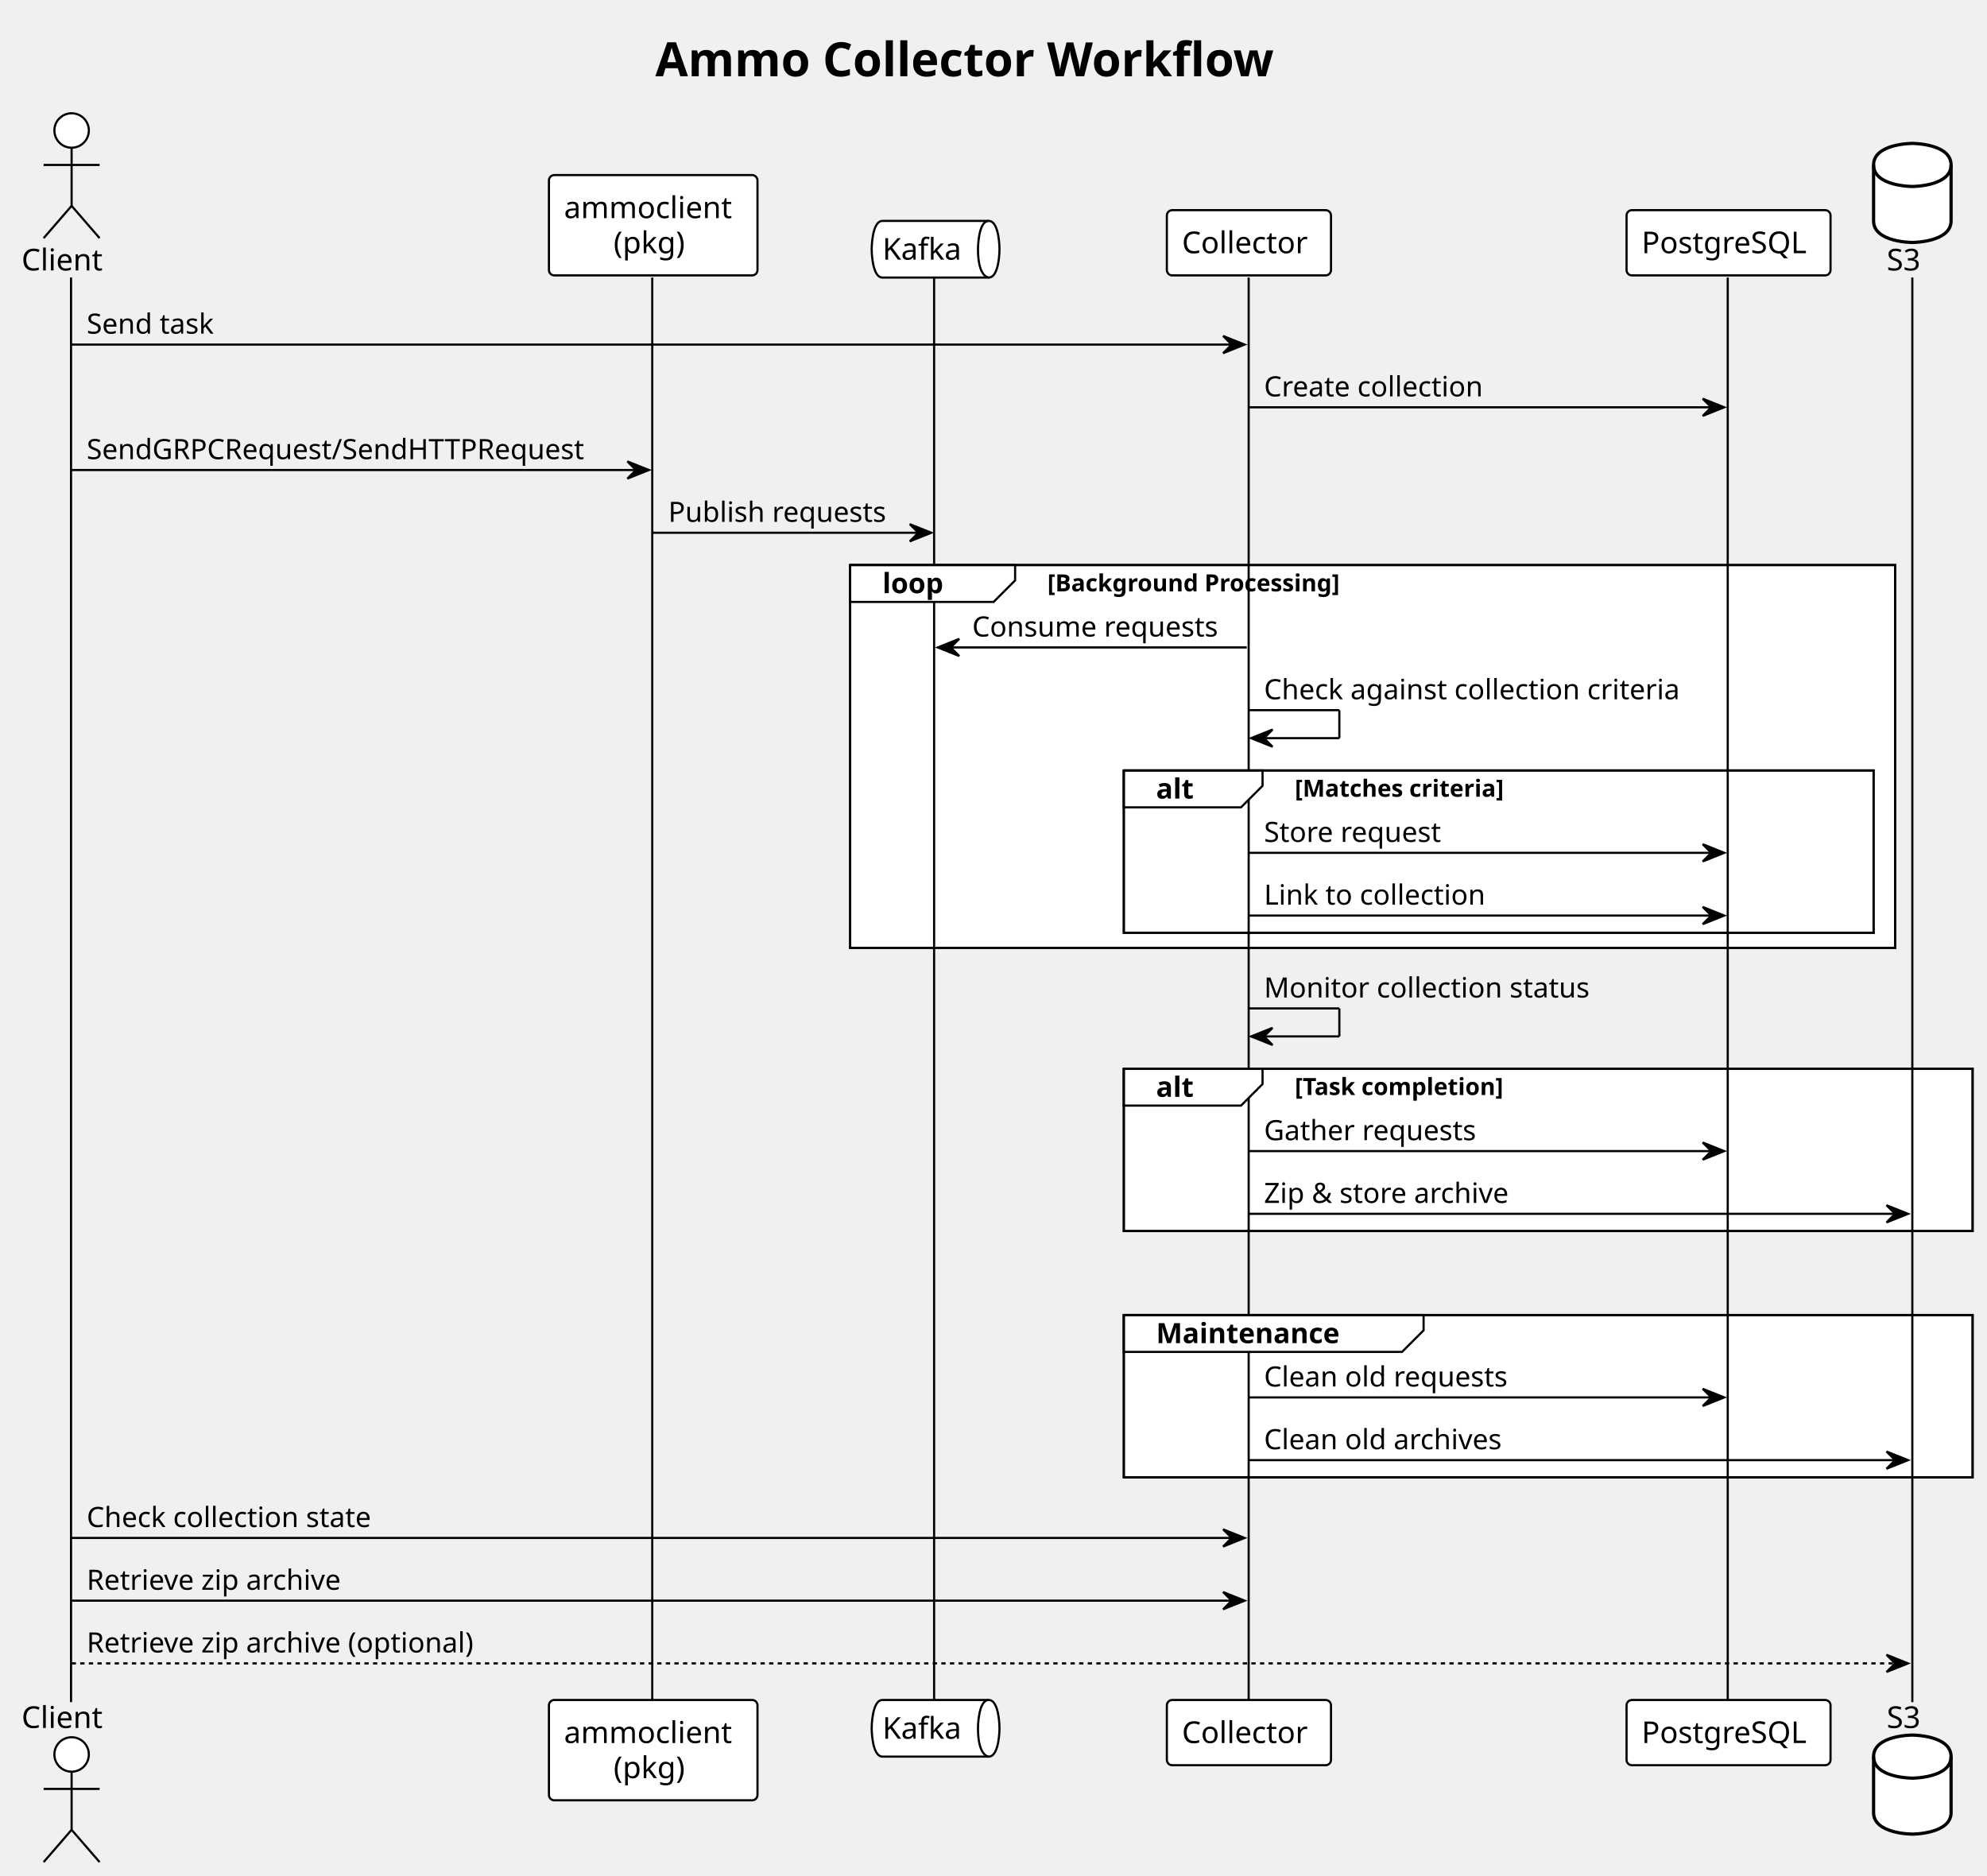
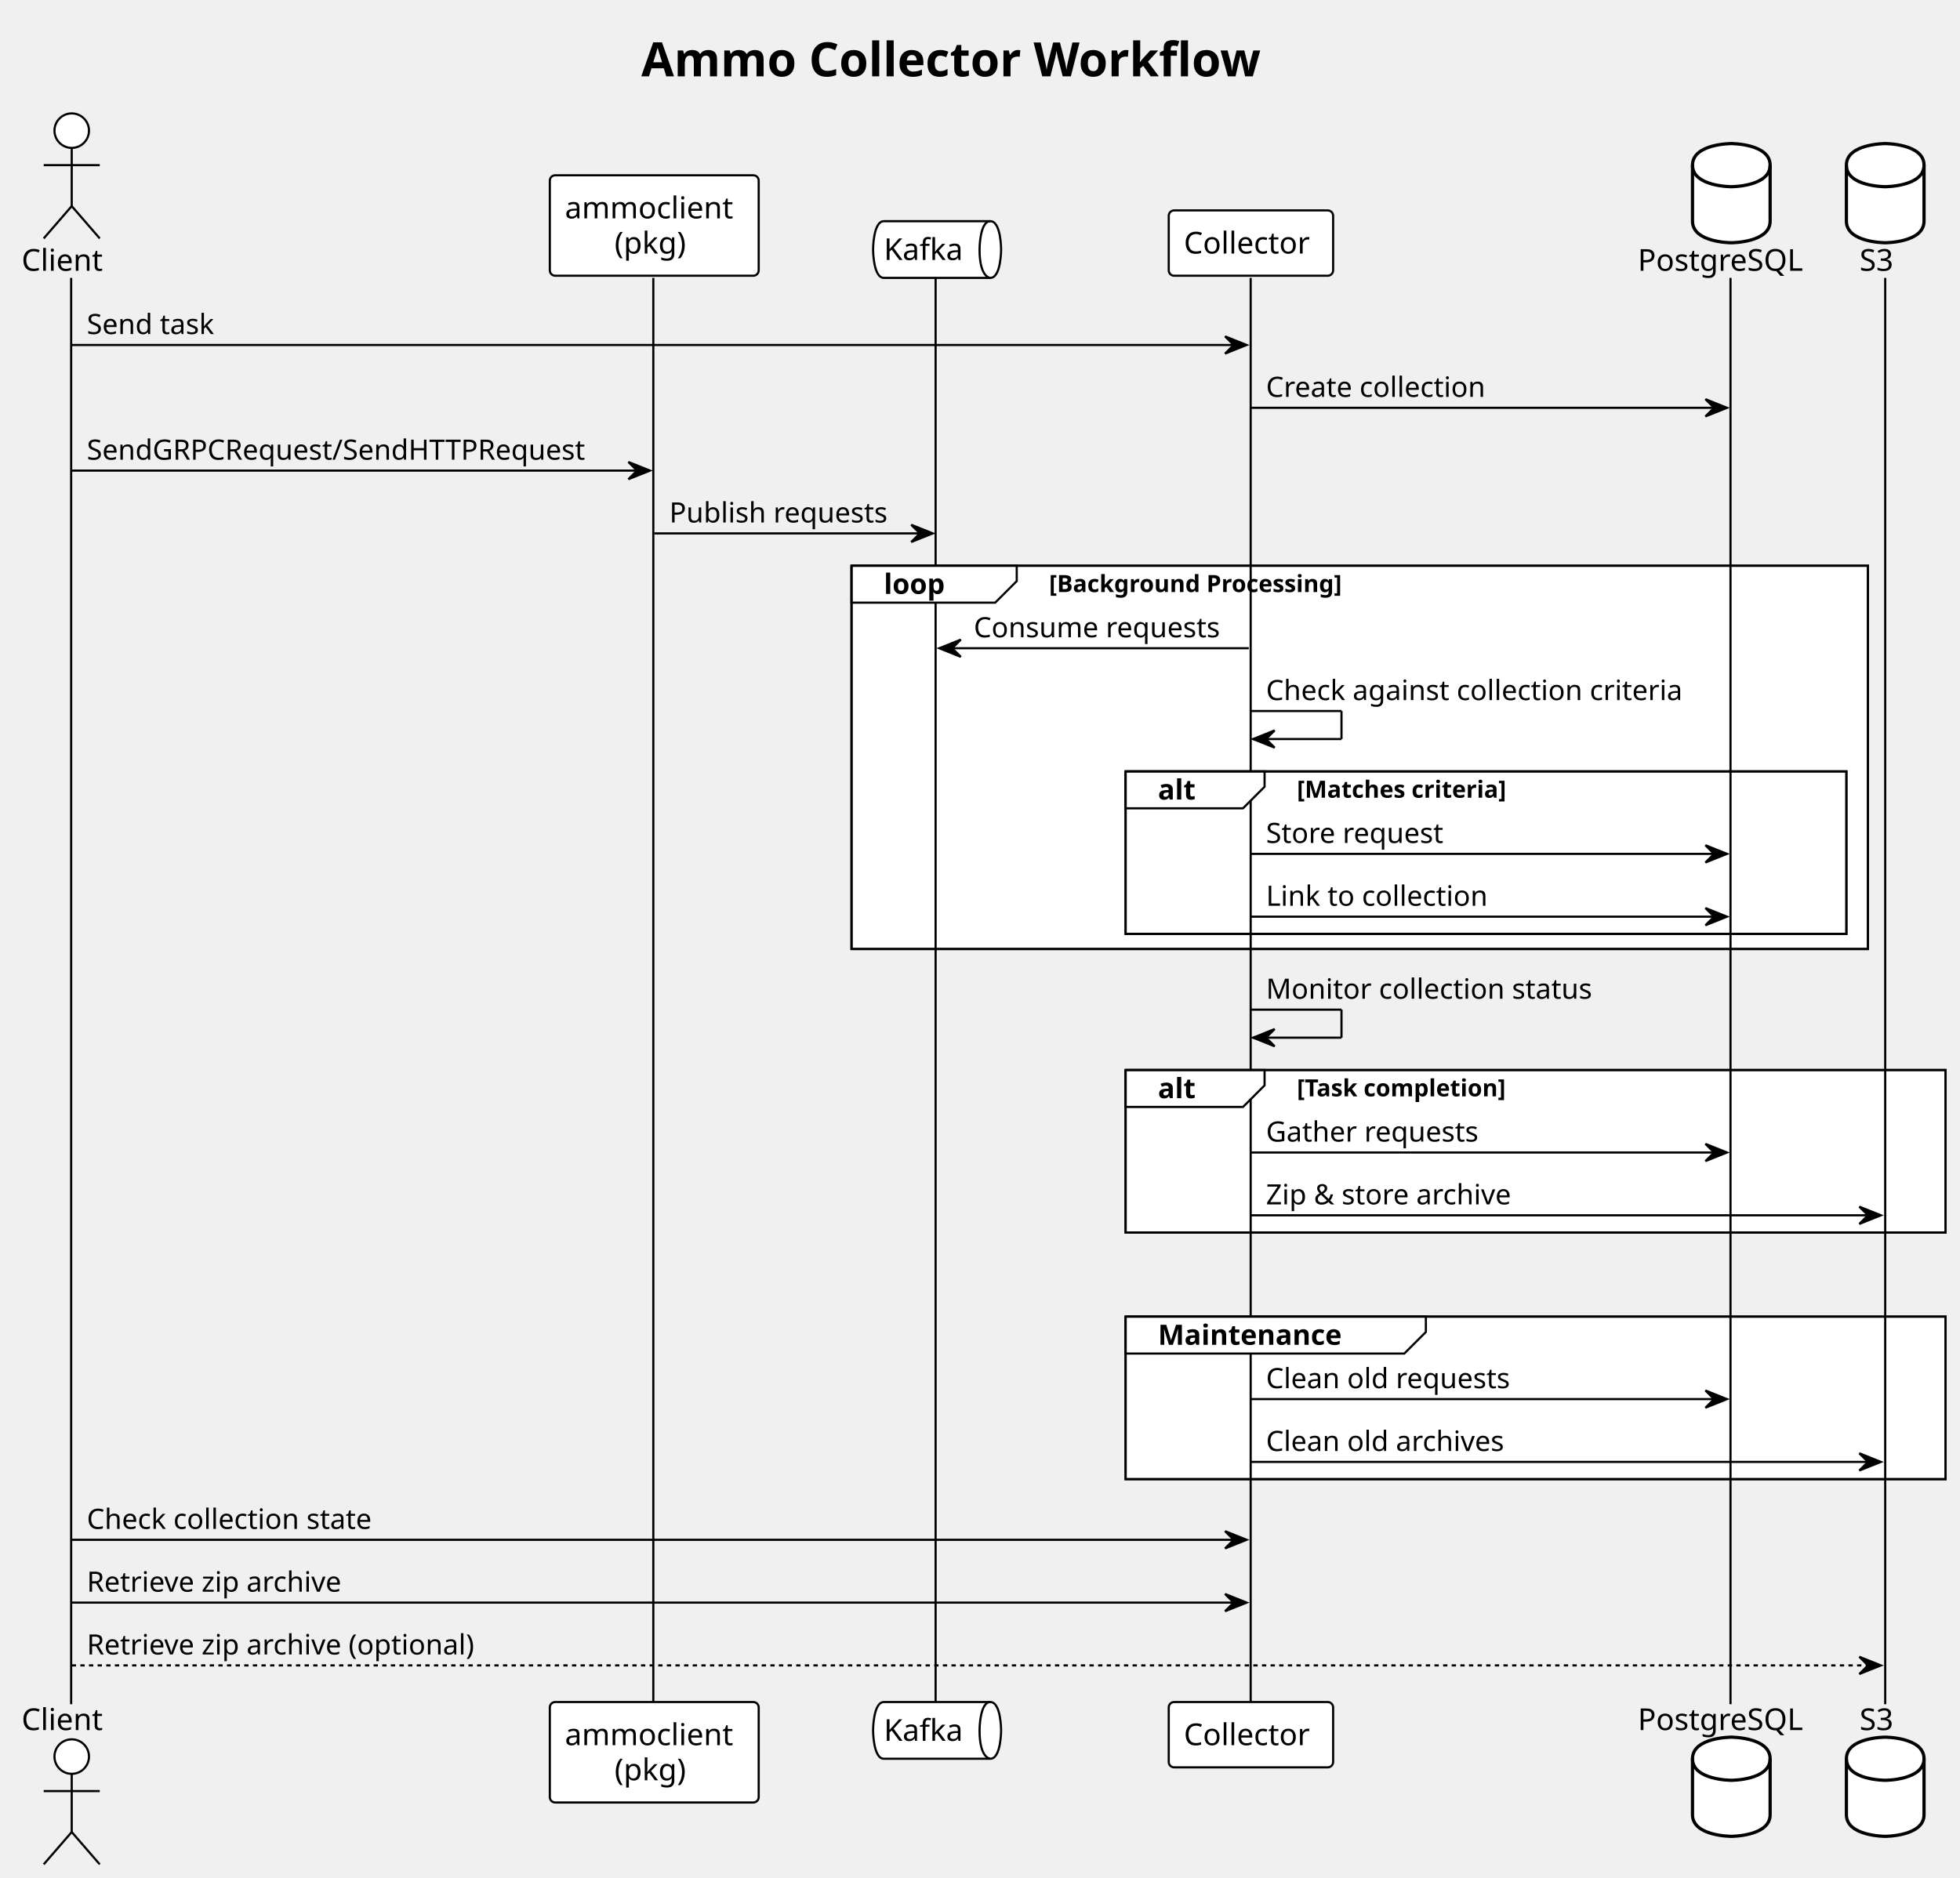
- <svg xmlns="http://www.w3.org/2000/svg" contentStyleType="text/css" height="871px" preserveAspectRatio="none" style="width:923px;height:871px;background:#FFFFFF;" version="1.1" viewBox="0 0 923 871" width="923px" zoomAndPan="magnify">
+ <svg xmlns="http://www.w3.org/2000/svg" contentStyleType="text/css" height="871px" preserveAspectRatio="none" style="width:909px;height:871px;background:#FFFFFF;" version="1.1" viewBox="0 0 909 871" width="909px" zoomAndPan="magnify">
  <defs />
  <g>
-     <text fill="#000000" font-family="Verdana" font-size="22" font-weight="bold" lengthAdjust="spacing" textLength="321.503" x="304.406" y="35.421">Ammo Collector Workflow</text>
-     <rect fill="#FFFFFF" height="177.797" style="stroke:#000000;stroke-width:1.0;" width="485.402" x="394.914" y="262.438" />
-     <rect fill="#FFFFFF" height="75.398" style="stroke:#000000;stroke-width:1.0;" width="348.284" x="522.032" y="357.836" />
-     <rect fill="#FFFFFF" height="75.398" style="stroke:#000000;stroke-width:1.0;" width="394.284" x="522.032" y="496.367" />
-     <rect fill="#FFFFFF" height="75.398" style="stroke:#000000;stroke-width:1.0;" width="394.284" x="522.032" y="610.766" />
+     <text fill="#000000" font-family="Verdana" font-size="22" font-weight="bold" lengthAdjust="spacing" textLength="321.503" x="297.406" y="35.421">Ammo Collector Workflow</text>
+     <rect fill="#FFFFFF" height="177.797" style="stroke:#000000;stroke-width:1.0;" width="471.402" x="394.914" y="262.438" />
+     <rect fill="#FFFFFF" height="75.398" style="stroke:#000000;stroke-width:1.0;" width="334.284" x="522.032" y="357.836" />
+     <rect fill="#FFFFFF" height="75.398" style="stroke:#000000;stroke-width:1.0;" width="380.284" x="522.032" y="496.367" />
+     <rect fill="#FFFFFF" height="75.398" style="stroke:#000000;stroke-width:1.0;" width="380.284" x="522.032" y="610.766" />
    <line style="stroke:#000000;stroke-width:1.0;" x1="33" x2="33" y1="128.906" y2="790.562" />
    <line style="stroke:#000000;stroke-width:1.0;" x1="302.991" x2="302.991" y1="128.906" y2="790.562" />
    <line style="stroke:#000000;stroke-width:1.0;" x1="433.914" x2="433.914" y1="128.906" y2="790.562" />
    <line style="stroke:#000000;stroke-width:1.0;" x1="580.032" x2="580.032" y1="128.906" y2="790.562" />
    <line style="stroke:#000000;stroke-width:1.0;" x1="802.563" x2="802.563" y1="128.906" y2="790.562" />
-     <line style="stroke:#000000;stroke-width:1.0;" x1="888.316" x2="888.316" y1="128.906" y2="790.562" />
+     <line style="stroke:#000000;stroke-width:1.0;" x1="874.316" x2="874.316" y1="128.906" y2="790.562" />
    <text fill="#000000" font-family="Verdana" font-size="14" lengthAdjust="spacing" textLength="40.53" x="10" y="125.605">Client</text>
    <ellipse cx="33.265" cy="60.609" fill="#FFFFFF" rx="8" ry="8" style="stroke:#000000;stroke-width:1.0;" />
    <path d="M33.265,68.609 L33.265,95.609 M20.265,76.609 L46.265,76.609 M33.265,95.609 L20.265,110.609 M33.265,95.609 L46.265,110.609 " fill="none" style="stroke:#000000;stroke-width:1.0;" />
    <text fill="#000000" font-family="Verdana" font-size="14" lengthAdjust="spacing" textLength="40.53" x="10" y="802.558">Client</text>
    <ellipse cx="33.265" cy="814.859" fill="#FFFFFF" rx="8" ry="8" style="stroke:#000000;stroke-width:1.0;" />
    <path d="M33.265,822.859 L33.265,849.859 M20.265,830.859 L46.265,830.859 M33.265,849.859 L20.265,864.859 M33.265,849.859 L46.265,864.859 " fill="none" style="stroke:#000000;stroke-width:1.0;" />
    <rect fill="#FFFFFF" height="46.594" rx="2.5" ry="2.5" style="stroke:#000000;stroke-width:1.0;" width="96.872" x="254.991" y="81.312" />
    <text fill="#000000" font-family="Verdana" font-size="14" lengthAdjust="spacing" textLength="82.872" x="261.991" y="101.308">ammoclient</text>
    <text fill="#000000" font-family="Verdana" font-size="14" lengthAdjust="spacing" textLength="36.805" x="285.025" y="117.605">(pkg)</text>
    <rect fill="#FFFFFF" height="46.594" rx="2.5" ry="2.5" style="stroke:#000000;stroke-width:1.0;" width="96.872" x="254.991" y="789.562" />
    <text fill="#000000" font-family="Verdana" font-size="14" lengthAdjust="spacing" textLength="82.872" x="261.991" y="809.558">ammoclient</text>
    <text fill="#000000" font-family="Verdana" font-size="14" lengthAdjust="spacing" textLength="36.805" x="285.025" y="825.855">(pkg)</text>
    <path d="M409.914,102.609 L459.289,102.609 C464.289,102.609 464.289,115.758 464.289,115.758 C464.289,115.758 464.289,128.906 459.289,128.906 L409.914,128.906 C404.914,128.906 404.914,115.758 404.914,115.758 C404.914,115.758 404.914,102.609 409.914,102.609 " fill="#FFFFFF" style="stroke:#000000;stroke-width:1.0;" />
    <path d="M459.289,102.609 C454.289,102.609 454.289,115.758 454.289,115.758 C454.289,128.906 459.289,128.906 459.289,128.906 " fill="none" style="stroke:#000000;stroke-width:1.0;" />
    <text fill="#000000" font-family="Verdana" font-size="14" lengthAdjust="spacing" textLength="39.375" x="409.914" y="120.605">Kafka</text>
    <path d="M409.914,789.562 L459.289,789.562 C464.289,789.562 464.289,802.711 464.289,802.711 C464.289,802.711 464.289,815.859 459.289,815.859 L409.914,815.859 C404.914,815.859 404.914,802.711 404.914,802.711 C404.914,802.711 404.914,789.562 409.914,789.562 " fill="#FFFFFF" style="stroke:#000000;stroke-width:1.0;" />
    <path d="M459.289,789.562 C454.289,789.562 454.289,802.711 454.289,802.711 C454.289,815.859 459.289,815.859 459.289,815.859 " fill="none" style="stroke:#000000;stroke-width:1.0;" />
    <text fill="#000000" font-family="Verdana" font-size="14" lengthAdjust="spacing" textLength="39.375" x="409.914" y="807.558">Kafka</text>
    <rect fill="#FFFFFF" height="30.297" rx="2.5" ry="2.5" style="stroke:#000000;stroke-width:1.0;" width="76.241" x="542.032" y="97.609" />
    <text fill="#000000" font-family="Verdana" font-size="14" lengthAdjust="spacing" textLength="62.241" x="549.032" y="117.605">Collector</text>
    <rect fill="#FFFFFF" height="30.297" rx="2.5" ry="2.5" style="stroke:#000000;stroke-width:1.0;" width="76.241" x="542.032" y="789.562" />
    <text fill="#000000" font-family="Verdana" font-size="14" lengthAdjust="spacing" textLength="62.241" x="549.032" y="809.558">Collector</text>
-     <rect fill="#FFFFFF" height="30.297" rx="2.5" ry="2.5" style="stroke:#000000;stroke-width:1.0;" width="94.753" x="755.563" y="97.609" />
-     <text fill="#000000" font-family="Verdana" font-size="14" lengthAdjust="spacing" textLength="80.753" x="762.563" y="117.605">PostgreSQL</text>
-     <rect fill="#FFFFFF" height="30.297" rx="2.5" ry="2.5" style="stroke:#000000;stroke-width:1.0;" width="94.753" x="755.563" y="789.562" />
-     <text fill="#000000" font-family="Verdana" font-size="14" lengthAdjust="spacing" textLength="80.753" x="762.563" y="809.558">PostgreSQL</text>
-     <text fill="#000000" font-family="Verdana" font-size="14" lengthAdjust="spacing" textLength="17.794" x="876.419" y="125.605">S3</text>
-     <path d="M870.316,76.609 C870.316,66.609 888.316,66.609 888.316,66.609 C888.316,66.609 906.316,66.609 906.316,76.609 L906.316,102.609 C906.316,112.609 888.316,112.609 888.316,112.609 C888.316,112.609 870.316,112.609 870.316,102.609 L870.316,76.609 " fill="#FFFFFF" style="stroke:#000000;stroke-width:1.5;" />
-     <path d="M870.316,76.609 C870.316,86.609 888.316,86.609 888.316,86.609 C888.316,86.609 906.316,86.609 906.316,76.609 " fill="none" style="stroke:#000000;stroke-width:1.5;" />
-     <text fill="#000000" font-family="Verdana" font-size="14" lengthAdjust="spacing" textLength="17.794" x="876.419" y="802.558">S3</text>
-     <path d="M870.316,815.859 C870.316,805.859 888.316,805.859 888.316,805.859 C888.316,805.859 906.316,805.859 906.316,815.859 L906.316,841.859 C906.316,851.859 888.316,851.859 888.316,851.859 C888.316,851.859 870.316,851.859 870.316,841.859 L870.316,815.859 " fill="#FFFFFF" style="stroke:#000000;stroke-width:1.5;" />
-     <path d="M870.316,815.859 C870.316,825.859 888.316,825.859 888.316,825.859 C888.316,825.859 906.316,825.859 906.316,815.859 " fill="none" style="stroke:#000000;stroke-width:1.5;" />
+     <text fill="#000000" font-family="Verdana" font-size="14" lengthAdjust="spacing" textLength="80.753" x="759.563" y="125.605">PostgreSQL</text>
+     <path d="M784.939,76.609 C784.939,66.609 802.939,66.609 802.939,66.609 C802.939,66.609 820.939,66.609 820.939,76.609 L820.939,102.609 C820.939,112.609 802.939,112.609 802.939,112.609 C802.939,112.609 784.939,112.609 784.939,102.609 L784.939,76.609 " fill="#FFFFFF" style="stroke:#000000;stroke-width:1.5;" />
+     <path d="M784.939,76.609 C784.939,86.609 802.939,86.609 802.939,86.609 C802.939,86.609 820.939,86.609 820.939,76.609 " fill="none" style="stroke:#000000;stroke-width:1.5;" />
+     <text fill="#000000" font-family="Verdana" font-size="14" lengthAdjust="spacing" textLength="80.753" x="759.563" y="802.558">PostgreSQL</text>
+     <path d="M784.939,815.859 C784.939,805.859 802.939,805.859 802.939,805.859 C802.939,805.859 820.939,805.859 820.939,815.859 L820.939,841.859 C820.939,851.859 802.939,851.859 802.939,851.859 C802.939,851.859 784.939,851.859 784.939,841.859 L784.939,815.859 " fill="#FFFFFF" style="stroke:#000000;stroke-width:1.5;" />
+     <path d="M784.939,815.859 C784.939,825.859 802.939,825.859 802.939,825.859 C802.939,825.859 820.939,825.859 820.939,815.859 " fill="none" style="stroke:#000000;stroke-width:1.5;" />
+     <text fill="#000000" font-family="Verdana" font-size="14" lengthAdjust="spacing" textLength="17.794" x="862.419" y="125.605">S3</text>
+     <path d="M856.316,76.609 C856.316,66.609 874.316,66.609 874.316,66.609 C874.316,66.609 892.316,66.609 892.316,76.609 L892.316,102.609 C892.316,112.609 874.316,112.609 874.316,112.609 C874.316,112.609 856.316,112.609 856.316,102.609 L856.316,76.609 " fill="#FFFFFF" style="stroke:#000000;stroke-width:1.5;" />
+     <path d="M856.316,76.609 C856.316,86.609 874.316,86.609 874.316,86.609 C874.316,86.609 892.316,86.609 892.316,76.609 " fill="none" style="stroke:#000000;stroke-width:1.5;" />
+     <text fill="#000000" font-family="Verdana" font-size="14" lengthAdjust="spacing" textLength="17.794" x="862.419" y="802.558">S3</text>
+     <path d="M856.316,815.859 C856.316,805.859 874.316,805.859 874.316,805.859 C874.316,805.859 892.316,805.859 892.316,815.859 L892.316,841.859 C892.316,851.859 874.316,851.859 874.316,851.859 C874.316,851.859 856.316,851.859 856.316,841.859 L856.316,815.859 " fill="#FFFFFF" style="stroke:#000000;stroke-width:1.5;" />
+     <path d="M856.316,815.859 C856.316,825.859 874.316,825.859 874.316,825.859 C874.316,825.859 892.316,825.859 892.316,815.859 " fill="none" style="stroke:#000000;stroke-width:1.5;" />
    <polygon fill="#000000" points="568.152,156.039,578.152,160.039,568.152,164.039,572.152,160.039" style="stroke:#000000;stroke-width:1.0;" />
    <line style="stroke:#000000;stroke-width:1.0;" x1="33.265" x2="574.152" y1="160.039" y2="160.039" />
    <text fill="#000000" font-family="Verdana" font-size="13" lengthAdjust="spacing" textLength="64.238" x="40.265" y="154.973">Send task</text>
    <polygon fill="#000000" points="790.939,185.172,800.939,189.172,790.939,193.172,794.939,189.172" style="stroke:#000000;stroke-width:1.0;" />
    <line style="stroke:#000000;stroke-width:1.0;" x1="580.152" x2="796.939" y1="189.172" y2="189.172" />
    <text fill="#000000" font-family="Verdana" font-size="13" lengthAdjust="spacing" textLength="109.986" x="587.152" y="184.106">Create collection</text>
    <polygon fill="#000000" points="291.427,214.305,301.427,218.305,291.427,222.305,295.427,218.305" style="stroke:#000000;stroke-width:1.0;" />
    <line style="stroke:#000000;stroke-width:1.0;" x1="33.265" x2="297.427" y1="218.305" y2="218.305" />
    <text fill="#000000" font-family="Verdana" font-size="13" lengthAdjust="spacing" textLength="246.162" x="40.265" y="213.239">SendGRPCRequest/SendHTTPRequest</text>
    <polygon fill="#000000" points="422.601,243.438,432.601,247.438,422.601,251.438,426.601,247.438" style="stroke:#000000;stroke-width:1.0;" />
    <line style="stroke:#000000;stroke-width:1.0;" x1="303.427" x2="428.601" y1="247.438" y2="247.438" />
    <text fill="#000000" font-family="Verdana" font-size="13" lengthAdjust="spacing" textLength="107.174" x="310.427" y="242.372">Publish requests</text>
    <path d="M394.914,262.438 L471.538,262.438 L471.538,269.57 L461.538,279.57 L394.914,279.57 L394.914,262.438 " fill="#FFFFFF" style="stroke:#000000;stroke-width:1.0;" />
-     <rect fill="none" height="177.797" style="stroke:#000000;stroke-width:1.0;" width="485.402" x="394.914" y="262.438" />
+     <rect fill="none" height="177.797" style="stroke:#000000;stroke-width:1.0;" width="471.402" x="394.914" y="262.438" />
    <text fill="#000000" font-family="Verdana" font-size="13" font-weight="bold" lengthAdjust="spacing" textLength="31.624" x="409.914" y="275.504">loop</text>
    <text fill="#000000" font-family="Verdana" font-size="11" font-weight="bold" lengthAdjust="spacing" textLength="155.515" x="486.538" y="274.648">[Background Processing]</text>
    <polygon fill="#000000" points="445.601,296.703,435.601,300.703,445.601,304.703,441.601,300.703" style="stroke:#000000;stroke-width:1.0;" />
    <line style="stroke:#000000;stroke-width:1.0;" x1="439.601" x2="579.152" y1="300.703" y2="300.703" />
    <text fill="#000000" font-family="Verdana" font-size="13" lengthAdjust="spacing" textLength="121.551" x="451.601" y="295.637">Consume requests</text>
    <line style="stroke:#000000;stroke-width:1.0;" x1="580.152" x2="622.152" y1="329.836" y2="329.836" />
    <line style="stroke:#000000;stroke-width:1.0;" x1="622.152" x2="622.152" y1="329.836" y2="342.836" />
    <line style="stroke:#000000;stroke-width:1.0;" x1="581.152" x2="622.152" y1="342.836" y2="342.836" />
    <polygon fill="#000000" points="591.152,338.836,581.152,342.836,591.152,346.836,587.152,342.836" style="stroke:#000000;stroke-width:1.0;" />
    <text fill="#000000" font-family="Verdana" font-size="13" lengthAdjust="spacing" textLength="208.787" x="587.152" y="324.77">Check against collection criteria</text>
    <path d="M522.032,357.836 L586.475,357.836 L586.475,364.969 L576.475,374.969 L522.032,374.969 L522.032,357.836 " fill="#FFFFFF" style="stroke:#000000;stroke-width:1.0;" />
-     <rect fill="none" height="75.398" style="stroke:#000000;stroke-width:1.0;" width="348.284" x="522.032" y="357.836" />
+     <rect fill="none" height="75.398" style="stroke:#000000;stroke-width:1.0;" width="334.284" x="522.032" y="357.836" />
    <text fill="#000000" font-family="Verdana" font-size="13" font-weight="bold" lengthAdjust="spacing" textLength="19.443" x="537.032" y="370.903">alt</text>
    <text fill="#000000" font-family="Verdana" font-size="11" font-weight="bold" lengthAdjust="spacing" textLength="110.924" x="601.475" y="370.046">[Matches criteria]</text>
    <polygon fill="#000000" points="790.939,392.102,800.939,396.102,790.939,400.102,794.939,396.102" style="stroke:#000000;stroke-width:1.0;" />
    <line style="stroke:#000000;stroke-width:1.0;" x1="580.152" x2="796.939" y1="396.102" y2="396.102" />
    <text fill="#000000" font-family="Verdana" font-size="13" lengthAdjust="spacing" textLength="88.48" x="587.152" y="391.036">Store request</text>
    <polygon fill="#000000" points="790.939,421.234,800.939,425.234,790.939,429.234,794.939,425.234" style="stroke:#000000;stroke-width:1.0;" />
    <line style="stroke:#000000;stroke-width:1.0;" x1="580.152" x2="796.939" y1="425.234" y2="425.234" />
    <text fill="#000000" font-family="Verdana" font-size="13" lengthAdjust="spacing" textLength="110.31" x="587.152" y="420.168">Link to collection</text>
    <line style="stroke:#000000;stroke-width:1.0;" x1="580.152" x2="622.152" y1="468.367" y2="468.367" />
    <line style="stroke:#000000;stroke-width:1.0;" x1="622.152" x2="622.152" y1="468.367" y2="481.367" />
    <line style="stroke:#000000;stroke-width:1.0;" x1="581.152" x2="622.152" y1="481.367" y2="481.367" />
    <polygon fill="#000000" points="591.152,477.367,581.152,481.367,591.152,485.367,587.152,481.367" style="stroke:#000000;stroke-width:1.0;" />
    <text fill="#000000" font-family="Verdana" font-size="13" lengthAdjust="spacing" textLength="159.999" x="587.152" y="463.301">Monitor collection status</text>
    <path d="M522.032,496.367 L586.475,496.367 L586.475,503.5 L576.475,513.5 L522.032,513.5 L522.032,496.367 " fill="#FFFFFF" style="stroke:#000000;stroke-width:1.0;" />
-     <rect fill="none" height="75.398" style="stroke:#000000;stroke-width:1.0;" width="394.284" x="522.032" y="496.367" />
+     <rect fill="none" height="75.398" style="stroke:#000000;stroke-width:1.0;" width="380.284" x="522.032" y="496.367" />
    <text fill="#000000" font-family="Verdana" font-size="13" font-weight="bold" lengthAdjust="spacing" textLength="19.443" x="537.032" y="509.434">alt</text>
    <text fill="#000000" font-family="Verdana" font-size="11" font-weight="bold" lengthAdjust="spacing" textLength="111.735" x="601.475" y="508.578">[Task completion]</text>
    <polygon fill="#000000" points="790.939,530.633,800.939,534.633,790.939,538.633,794.939,534.633" style="stroke:#000000;stroke-width:1.0;" />
    <line style="stroke:#000000;stroke-width:1.0;" x1="580.152" x2="796.939" y1="534.633" y2="534.633" />
    <text fill="#000000" font-family="Verdana" font-size="13" lengthAdjust="spacing" textLength="105.327" x="587.152" y="529.567">Gather requests</text>
-     <polygon fill="#000000" points="876.316,559.766,886.316,563.766,876.316,567.766,880.316,563.766" style="stroke:#000000;stroke-width:1.0;" />
-     <line style="stroke:#000000;stroke-width:1.0;" x1="580.152" x2="882.316" y1="563.766" y2="563.766" />
+     <polygon fill="#000000" points="862.316,559.766,872.316,563.766,862.316,567.766,866.316,563.766" style="stroke:#000000;stroke-width:1.0;" />
+     <line style="stroke:#000000;stroke-width:1.0;" x1="580.152" x2="868.316" y1="563.766" y2="563.766" />
    <text fill="#000000" font-family="Verdana" font-size="13" lengthAdjust="spacing" textLength="124.471" x="587.152" y="558.7">Zip &amp; store archive</text>
    <path d="M522.032,610.766 L661.288,610.766 L661.288,617.898 L651.288,627.898 L522.032,627.898 L522.032,610.766 " fill="#FFFFFF" style="stroke:#000000;stroke-width:1.0;" />
-     <rect fill="none" height="75.398" style="stroke:#000000;stroke-width:1.0;" width="394.284" x="522.032" y="610.766" />
+     <rect fill="none" height="75.398" style="stroke:#000000;stroke-width:1.0;" width="380.284" x="522.032" y="610.766" />
    <text fill="#000000" font-family="Verdana" font-size="13" font-weight="bold" lengthAdjust="spacing" textLength="94.256" x="537.032" y="623.832">Maintenance</text>
    <polygon fill="#000000" points="790.939,645.031,800.939,649.031,790.939,653.031,794.939,649.031" style="stroke:#000000;stroke-width:1.0;" />
    <line style="stroke:#000000;stroke-width:1.0;" x1="580.152" x2="796.939" y1="649.031" y2="649.031" />
    <text fill="#000000" font-family="Verdana" font-size="13" lengthAdjust="spacing" textLength="121.45" x="587.152" y="643.965">Clean old requests</text>
-     <polygon fill="#000000" points="876.316,674.164,886.316,678.164,876.316,682.164,880.316,678.164" style="stroke:#000000;stroke-width:1.0;" />
-     <line style="stroke:#000000;stroke-width:1.0;" x1="580.152" x2="882.316" y1="678.164" y2="678.164" />
+     <polygon fill="#000000" points="862.316,674.164,872.316,678.164,862.316,682.164,866.316,678.164" style="stroke:#000000;stroke-width:1.0;" />
+     <line style="stroke:#000000;stroke-width:1.0;" x1="580.152" x2="868.316" y1="678.164" y2="678.164" />
    <text fill="#000000" font-family="Verdana" font-size="13" lengthAdjust="spacing" textLength="119.749" x="587.152" y="673.098">Clean old archives</text>
    <polygon fill="#000000" points="568.152,710.297,578.152,714.297,568.152,718.297,572.152,714.297" style="stroke:#000000;stroke-width:1.0;" />
    <line style="stroke:#000000;stroke-width:1.0;" x1="33.265" x2="574.152" y1="714.297" y2="714.297" />
    <text fill="#000000" font-family="Verdana" font-size="13" lengthAdjust="spacing" textLength="143.559" x="40.265" y="709.231">Check collection state</text>
    <polygon fill="#000000" points="568.152,739.43,578.152,743.43,568.152,747.43,572.152,743.43" style="stroke:#000000;stroke-width:1.0;" />
    <line style="stroke:#000000;stroke-width:1.0;" x1="33.265" x2="574.152" y1="743.43" y2="743.43" />
    <text fill="#000000" font-family="Verdana" font-size="13" lengthAdjust="spacing" textLength="129.727" x="40.265" y="738.364">Retrieve zip archive</text>
-     <polygon fill="#000000" points="876.316,768.562,886.316,772.562,876.316,776.562,880.316,772.562" style="stroke:#000000;stroke-width:1.0;" />
-     <line style="stroke:#000000;stroke-width:1.0;stroke-dasharray:2.0,2.0;" x1="33.265" x2="882.316" y1="772.562" y2="772.562" />
+     <polygon fill="#000000" points="862.316,768.562,872.316,772.562,862.316,776.562,866.316,772.562" style="stroke:#000000;stroke-width:1.0;" />
+     <line style="stroke:#000000;stroke-width:1.0;stroke-dasharray:2.0,2.0;" x1="33.265" x2="868.316" y1="772.562" y2="772.562" />
    <text fill="#000000" font-family="Verdana" font-size="13" lengthAdjust="spacing" textLength="196.689" x="40.265" y="767.497">Retrieve zip archive (optional)</text>
  </g>
</svg>
